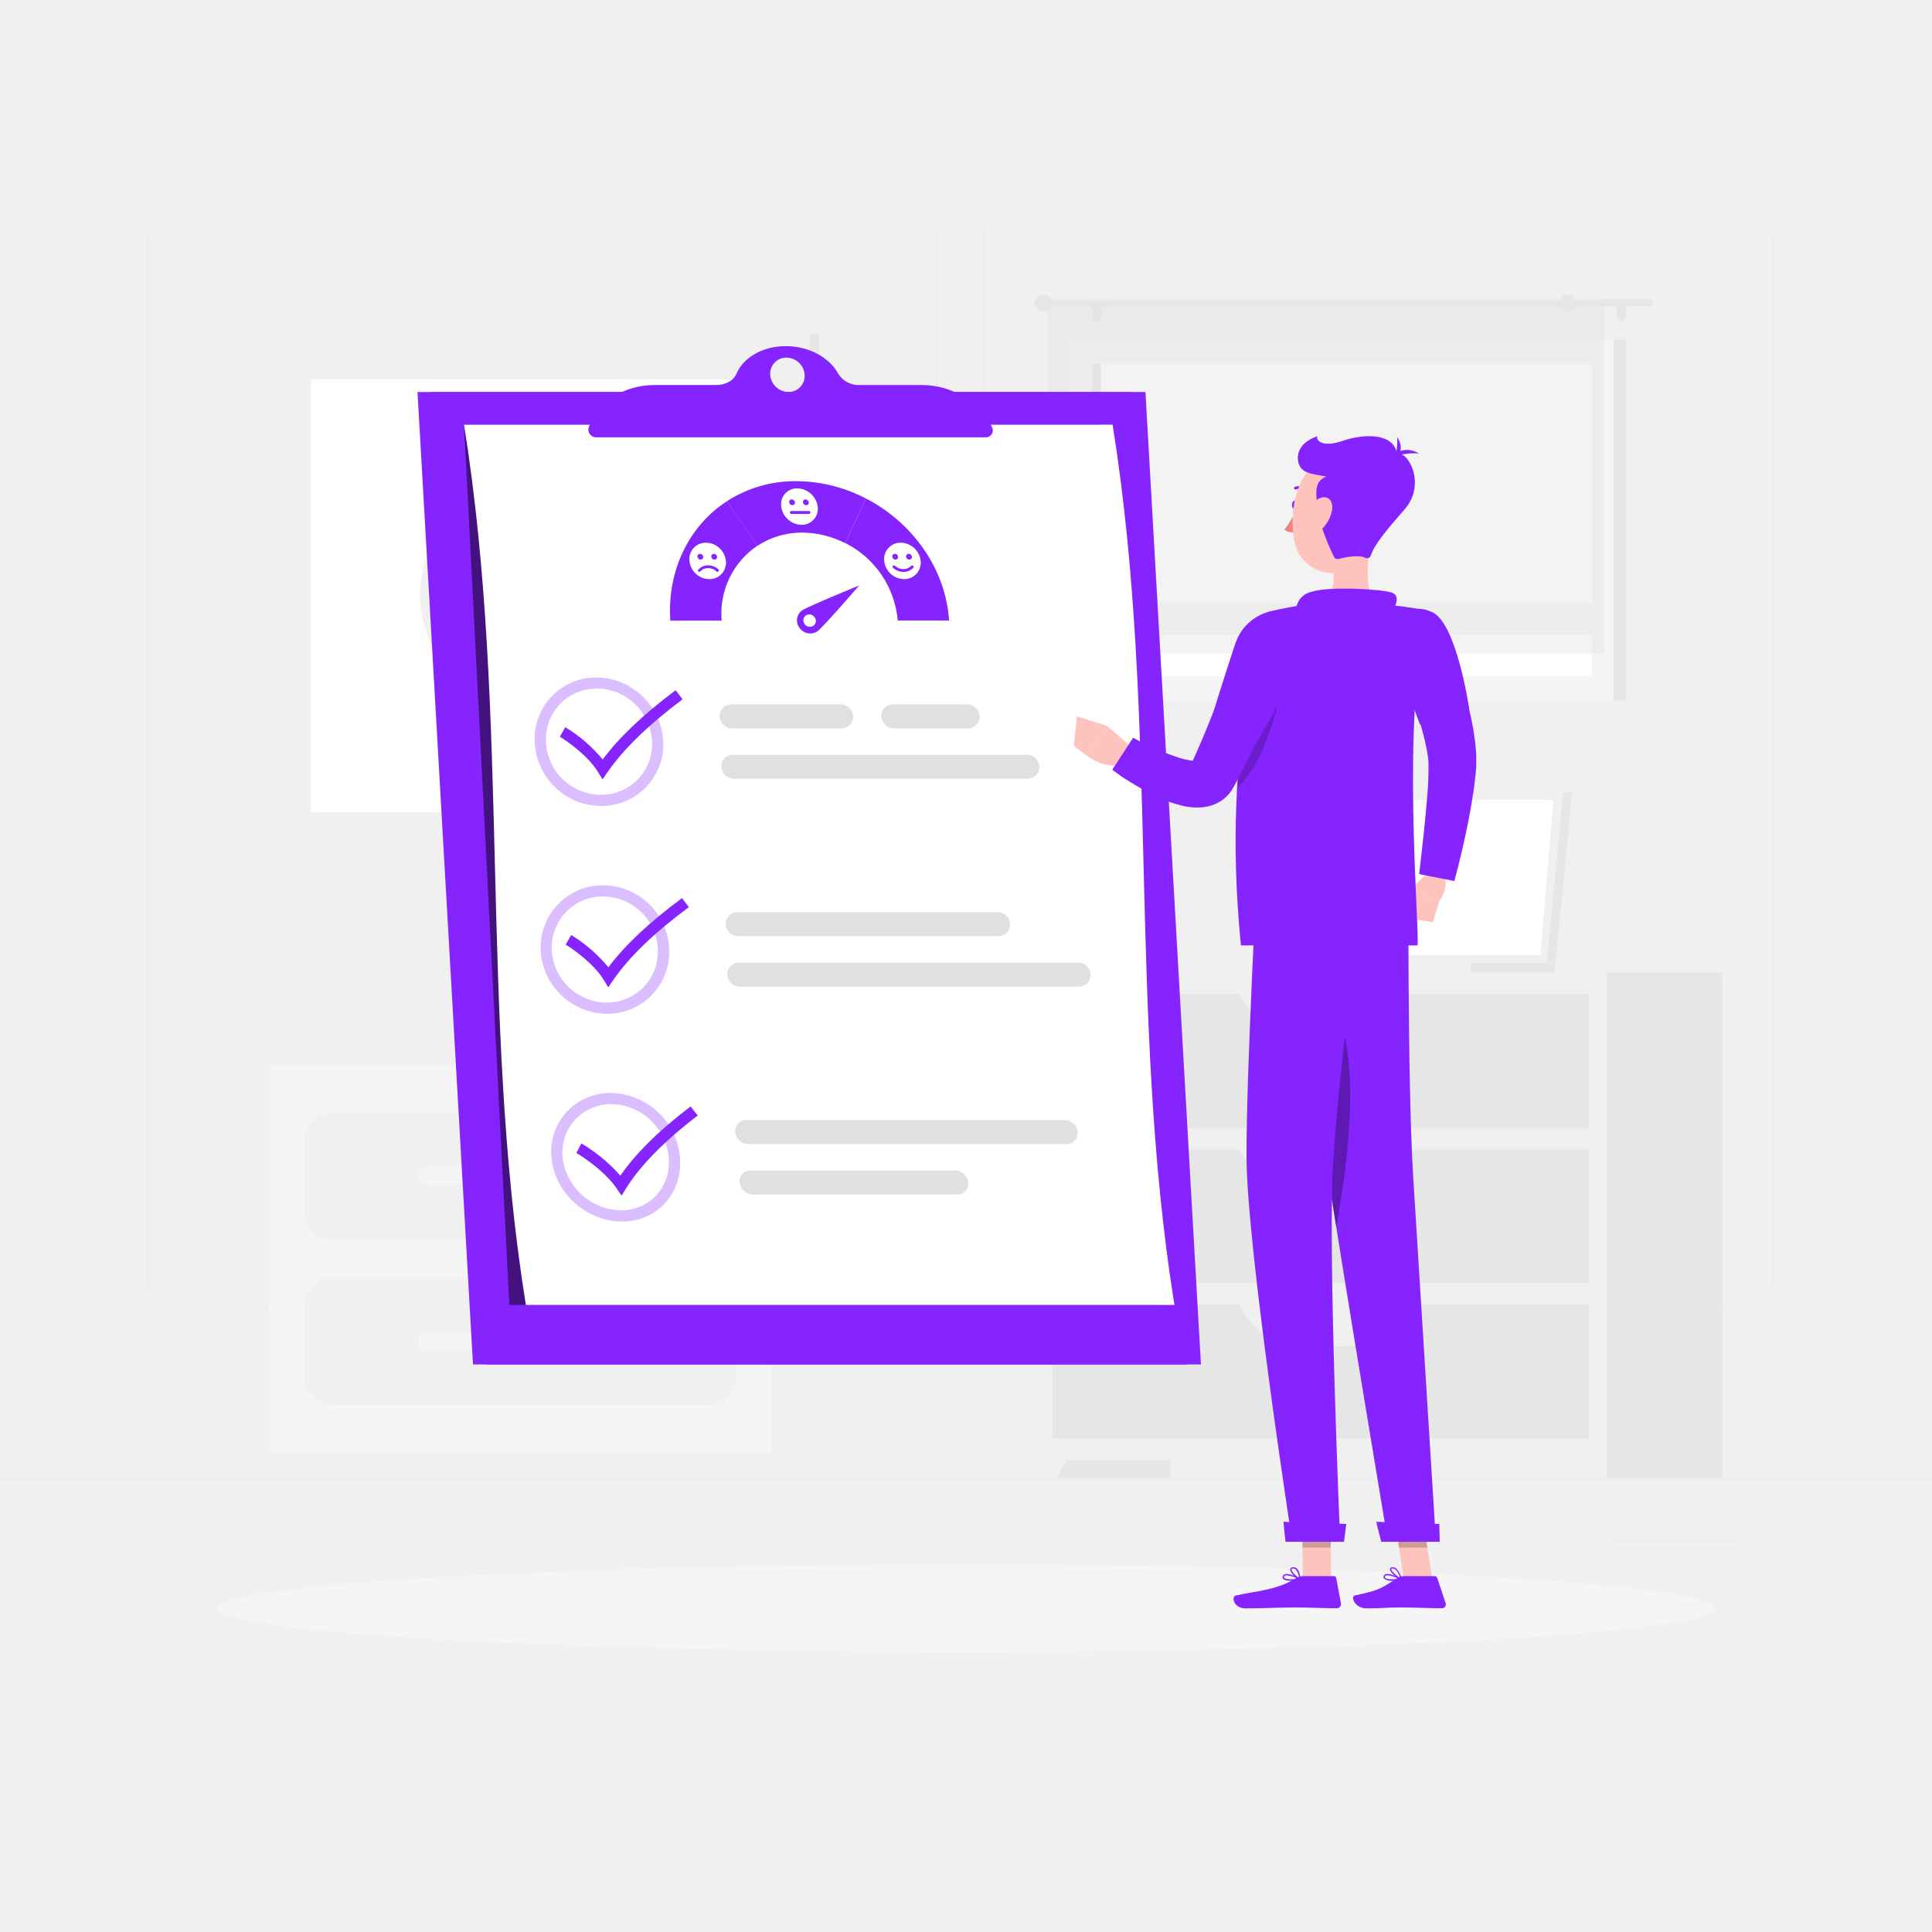
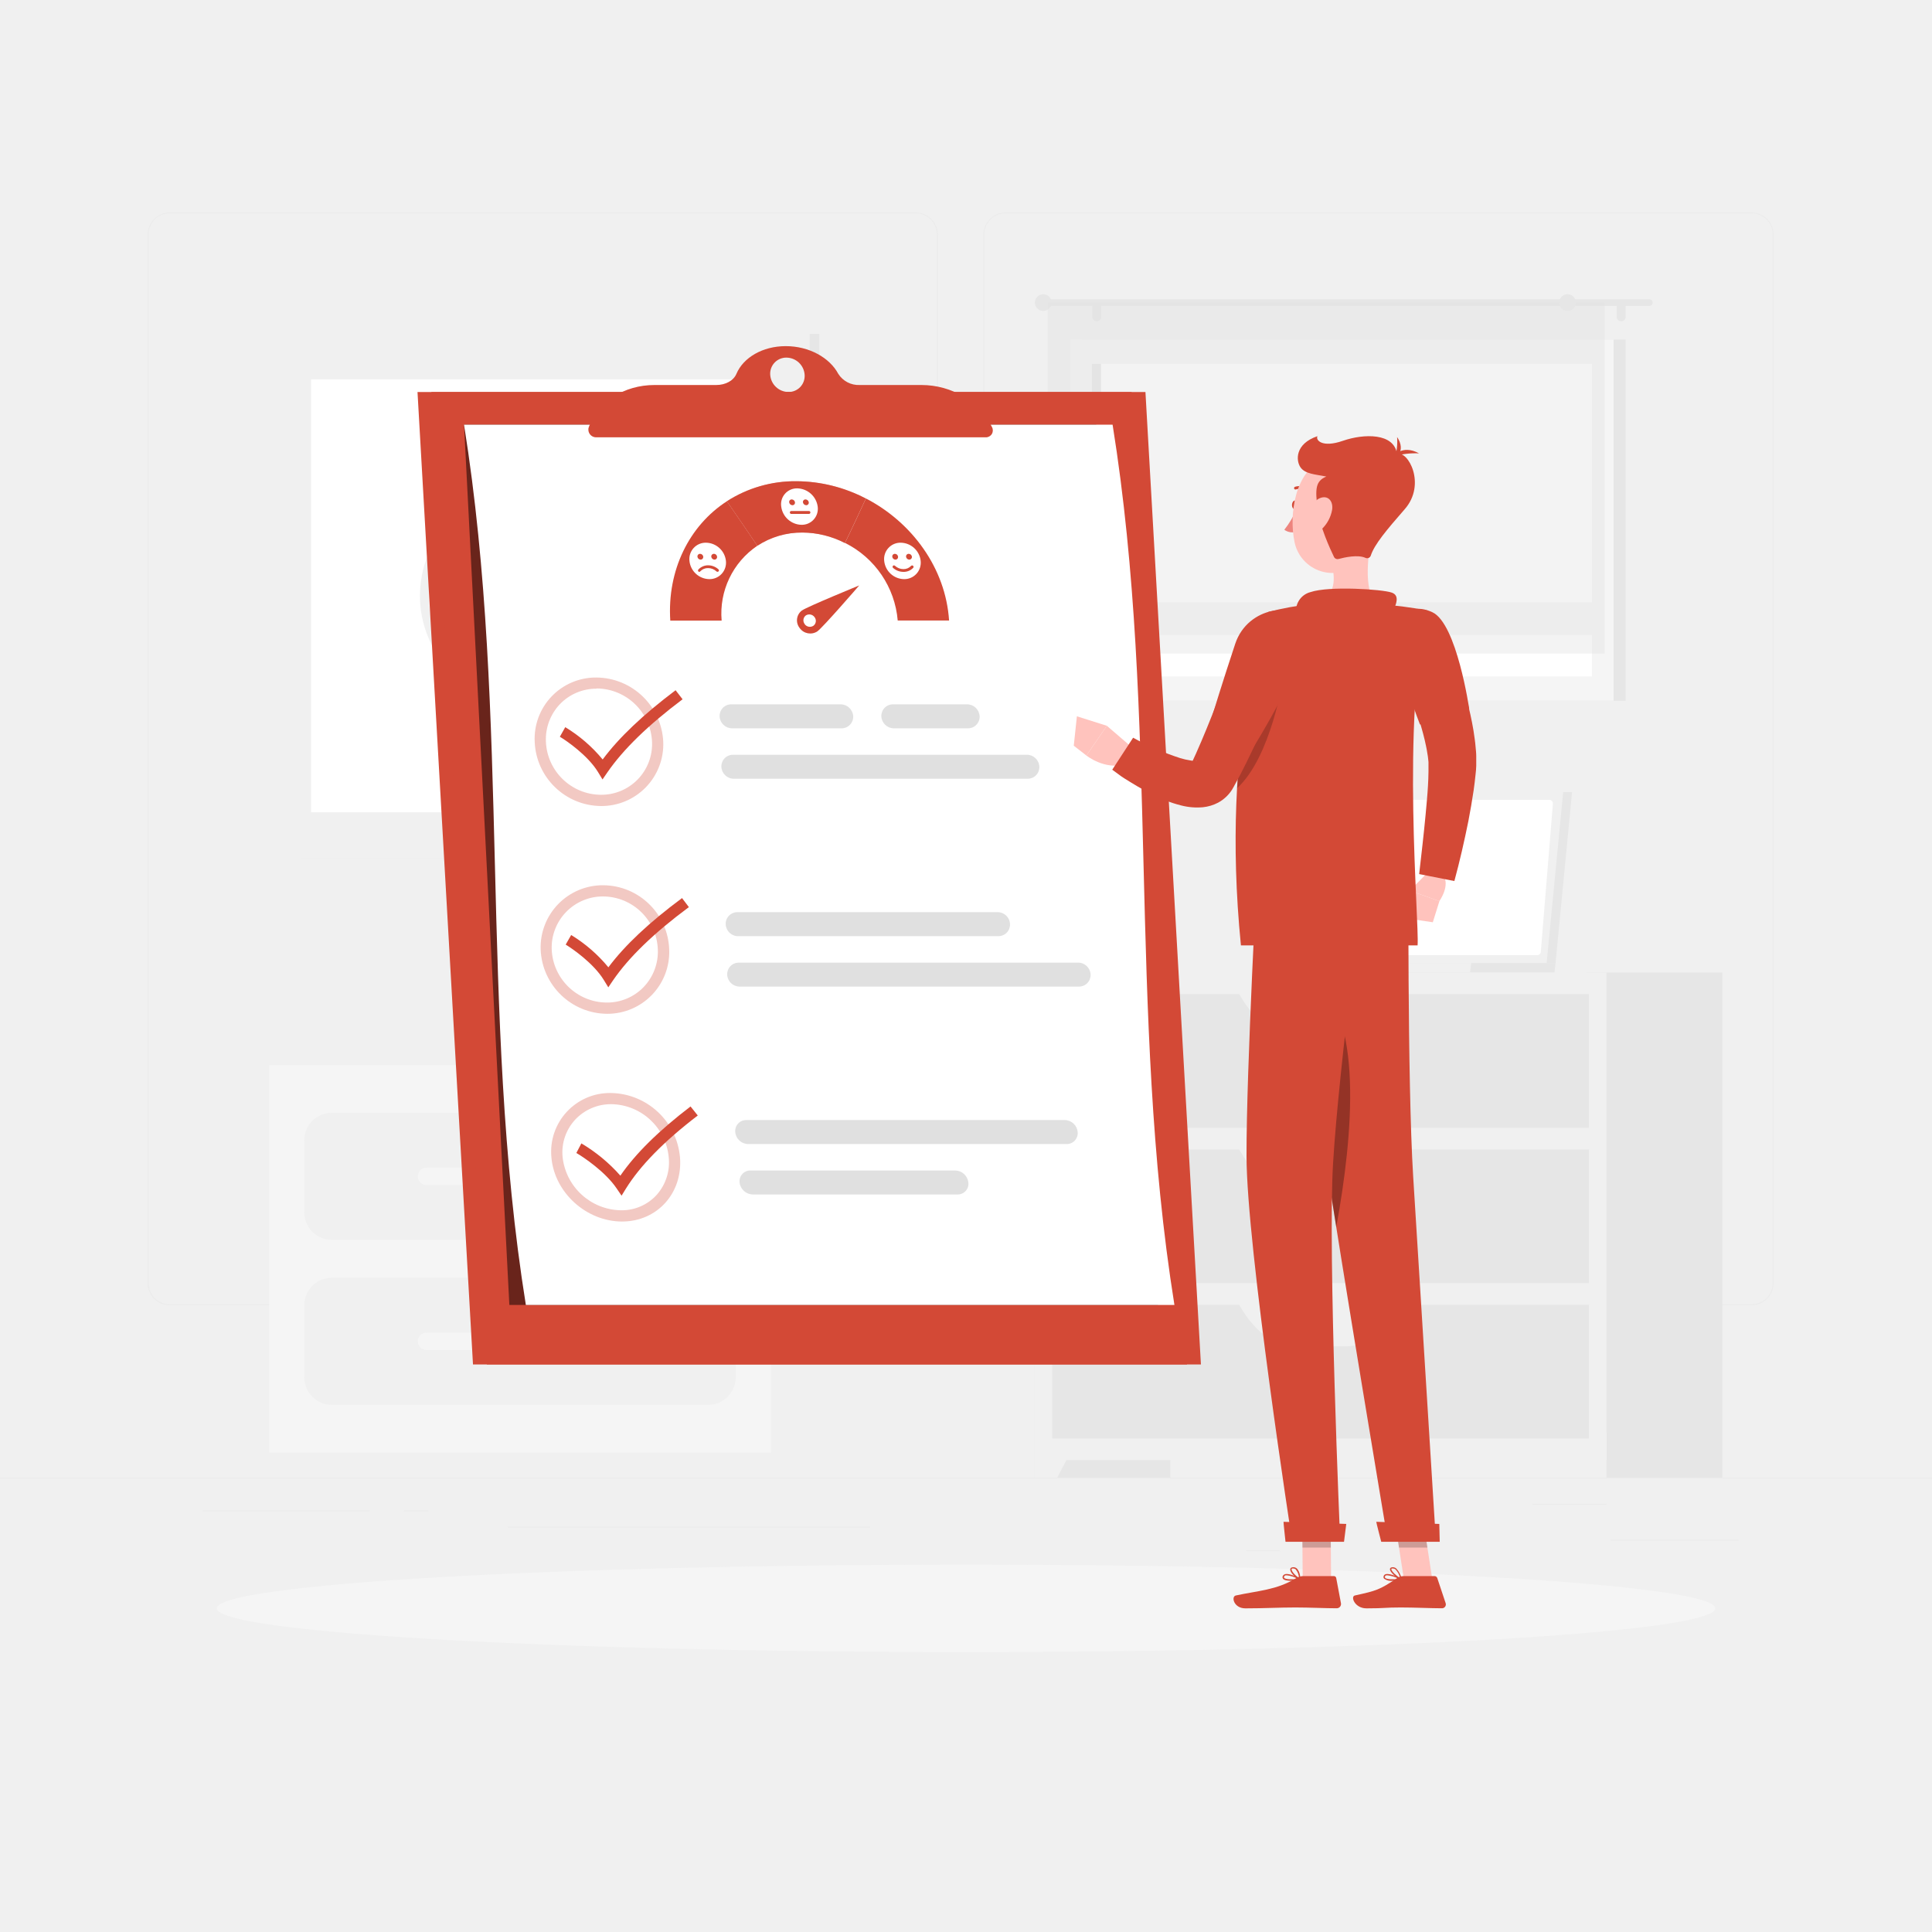
<svg xmlns="http://www.w3.org/2000/svg" viewBox="0 0 500 500">
  <g id="freepik--background-complete--inject-2">
    <rect y="382.4" width="500" height="0.25" style="fill:#ebebeb" />
    <rect x="416.78" y="398.49" width="33.12" height="0.25" style="fill:#ebebeb" />
    <rect x="322.53" y="401.21" width="8.69" height="0.25" style="fill:#ebebeb" />
    <rect x="396.59" y="389.21" width="19.19" height="0.25" style="fill:#ebebeb" />
    <rect x="52.46" y="390.89" width="43.19" height="0.25" style="fill:#ebebeb" />
    <rect x="104.56" y="390.89" width="6.33" height="0.25" style="fill:#ebebeb" />
    <rect x="131.47" y="395.11" width="93.68" height="0.25" style="fill:#ebebeb" />
    <path d="M237,337.8H43.91a5.71,5.71,0,0,1-5.7-5.71V60.66A5.71,5.71,0,0,1,43.91,55H237a5.71,5.71,0,0,1,5.71,5.71V332.09A5.71,5.71,0,0,1,237,337.8ZM43.91,55.2a5.46,5.46,0,0,0-5.45,5.46V332.09a5.46,5.46,0,0,0,5.45,5.46H237a5.47,5.47,0,0,0,5.46-5.46V60.66A5.47,5.47,0,0,0,237,55.2Z" style="fill:#ebebeb" />
    <path d="M453.31,337.8H260.21a5.72,5.72,0,0,1-5.71-5.71V60.66A5.72,5.72,0,0,1,260.21,55h193.1A5.71,5.71,0,0,1,459,60.66V332.09A5.71,5.71,0,0,1,453.31,337.8ZM260.21,55.2a5.47,5.47,0,0,0-5.46,5.46V332.09a5.47,5.47,0,0,0,5.46,5.46h193.1a5.47,5.47,0,0,0,5.46-5.46V60.66a5.47,5.47,0,0,0-5.46-5.46Z" style="fill:#ebebeb" />
    <rect x="267.78" y="251.67" width="35.1" height="130.73" transform="translate(570.66 634.07) rotate(180)" style="fill:#e6e6e6" />
    <polygon points="273.62 382.4 267.78 382.4 267.78 370.63 279.75 370.63 273.62 382.4" style="fill:#f0f0f0" />
    <rect x="410.64" y="251.67" width="35.1" height="130.73" transform="translate(856.38 634.07) rotate(180)" style="fill:#e6e6e6" />
    <rect x="267.78" y="251.67" width="147.96" height="126.21" transform="translate(683.52 629.55) rotate(180)" style="fill:#f0f0f0" />
    <rect x="272.31" y="257.26" width="138.89" height="34.61" transform="translate(683.52 549.13) rotate(180)" style="fill:#e6e6e6" />
    <path d="M335.2,268h13.12c5.7,0,11.15-4.27,15.07-11.81H320.13C324.05,263.75,329.5,268,335.2,268Z" style="fill:#f0f0f0" />
    <polygon points="409.9 382.4 415.74 382.4 415.74 370.63 403.77 370.63 409.9 382.4" style="fill:#f0f0f0" />
    <rect x="272.31" y="297.47" width="138.89" height="34.61" transform="translate(683.52 629.55) rotate(180)" style="fill:#e6e6e6" />
    <path d="M335.2,308.22h13.12c5.7,0,11.15-4.27,15.07-11.81H320.13C324.05,304,329.5,308.22,335.2,308.22Z" style="fill:#f0f0f0" />
    <rect x="272.31" y="337.67" width="138.89" height="34.61" transform="translate(683.52 709.96) rotate(180)" style="fill:#e6e6e6" />
    <path d="M335.2,348.43h13.12c5.7,0,11.15-4.27,15.07-11.81H320.13C324.05,344.16,329.5,348.43,335.2,348.43Z" style="fill:#f0f0f0" />
    <rect x="78" y="86.38" width="134.04" height="135.63" transform="translate(290.03 308.4) rotate(180)" style="fill:#e6e6e6" />
    <rect x="68.69" y="86.38" width="140.88" height="135.63" transform="translate(278.25 308.4) rotate(180)" style="fill:#f0f0f0" />
    <rect x="83.11" y="95.56" width="112.03" height="117.27" transform="translate(293.33 15.08) rotate(90)" style="fill:#fff" />
    <path d="M138.32,113,116.8,134.56a27.81,27.81,0,0,0,0,39.28l21.52,21.53a1.13,1.13,0,0,0,1.6,0l21.53-21.53a27.81,27.81,0,0,0,0-39.28L139.93,113A1.15,1.15,0,0,0,138.32,113Zm-19.92,59.2a25.54,25.54,0,0,1,0-36.07Zm41.45,0V136.17A25.54,25.54,0,0,1,159.85,172.24Z" style="fill:#f0f0f0" />
    <polygon points="406.85 205 331.96 205 327.69 249.22 402.58 249.22 406.85 205" style="fill:#e6e6e6" />
    <polygon points="402.58 249.22 402.28 251.67 327.38 251.67 327.69 249.22 402.58 249.22" style="fill:#e6e6e6" />
    <polygon points="404.55 205 329.66 205 325.38 249.22 400.27 249.22 404.55 205" style="fill:#f0f0f0" />
    <path d="M398.76,246.34,401.89,208a.94.94,0,0,0-.93-1H332.11a.94.94,0,0,0-.94.86L328,246.19a.94.94,0,0,0,.94,1h68.85A.93.93,0,0,0,398.76,246.34Z" style="fill:#fff" />
    <polygon points="380.76 249.22 380.46 251.67 297.99 251.67 298.29 249.22 380.76 249.22" style="fill:#f0f0f0" />
    <rect x="280.09" y="87.88" width="140.63" height="93.49" transform="translate(700.81 269.24) rotate(180)" style="fill:#e6e6e6" />
    <rect x="276.96" y="87.88" width="140.63" height="93.49" transform="translate(694.56 269.24) rotate(180)" style="fill:#f5f5f5" />
    <rect x="306.84" y="69.91" width="80.88" height="129.41" transform="translate(481.9 -212.66) rotate(90)" style="fill:#fff" />
    <rect x="243.31" y="133.44" width="80.88" height="2.36" transform="translate(418.37 -149.14) rotate(90)" style="fill:#e6e6e6" />
    <rect x="279.28" y="155.87" width="135.99" height="8.46" transform="translate(694.56 320.2) rotate(180)" style="fill:#f5f5f5" />
    <path d="M270.85,77.45h156a.87.87,0,0,1,.86.86h0a.86.86,0,0,1-.86.86h-156a.86.86,0,0,1-.87-.86h0A.87.87,0,0,1,270.85,77.45Z" style="fill:#e6e6e6" />
    <path d="M267.83,78.31A2.16,2.16,0,1,0,270,76.15,2.16,2.16,0,0,0,267.83,78.31Z" style="fill:#e6e6e6" />
    <path d="M419.55,83.15h0A1.17,1.17,0,0,0,420.72,82v-2.5a1.17,1.17,0,0,0-1.17-1.17h0a1.16,1.16,0,0,0-1.16,1.17V82A1.17,1.17,0,0,0,419.55,83.15Z" style="fill:#e6e6e6" />
    <path d="M283.87,83.15h0A1.18,1.18,0,0,0,285,82v-2.5a1.17,1.17,0,0,0-1.17-1.17h0a1.16,1.16,0,0,0-1.16,1.17V82A1.17,1.17,0,0,0,283.87,83.15Z" style="fill:#e6e6e6" />
    <rect x="271.12" y="78.31" width="144.15" height="90.83" transform="translate(686.4 247.45) rotate(180)" style="fill:#e0e0e0;opacity:0.4" />
    <path d="M403.51,78.31a2.16,2.16,0,1,0,2.16-2.16A2.16,2.16,0,0,0,403.51,78.31Z" style="fill:#e6e6e6" />
    <rect x="199.5" y="275.65" width="11.56" height="100.27" transform="translate(410.56 651.57) rotate(180)" style="fill:#f0f0f0" />
    <rect x="74.1" y="375.92" width="132.52" height="6.35" transform="translate(280.72 758.19) rotate(180)" style="fill:#f0f0f0" />
    <rect x="69.66" y="275.65" width="129.84" height="100.27" style="fill:#f5f5f5" />
    <rect x="78.75" y="287.99" width="111.66" height="32.88" rx="7.12" style="fill:#f0f0f0" />
    <rect x="78.75" y="330.69" width="111.66" height="32.88" rx="7.12" style="fill:#f0f0f0" />
    <path d="M110.39,306.69h48.38a2.26,2.26,0,0,0,2.26-2.25h0a2.27,2.27,0,0,0-2.26-2.26H110.39a2.27,2.27,0,0,0-2.26,2.26h0A2.26,2.26,0,0,0,110.39,306.69Z" style="fill:#f5f5f5" />
    <path d="M110.39,349.39h48.38a2.26,2.26,0,0,0,2.26-2.25h0a2.27,2.27,0,0,0-2.26-2.26H110.39a2.27,2.27,0,0,0-2.26,2.26h0A2.26,2.26,0,0,0,110.39,349.39Z" style="fill:#f5f5f5" />
  </g>
  <g id="freepik--Shadow--inject-2">
    <ellipse id="freepik--path--inject-2" cx="250" cy="416.24" rx="193.89" ry="11.32" style="fill:#f5f5f5" />
  </g>
  <g id="freepik--Survey--inject-2">
-     <polygon points="292.85 101.45 108.05 101.45 122.41 353.12 307.2 353.12 292.85 101.45" style="fill:#8624FF" />
-     <polygon points="296.44 101.45 111.64 101.45 126 353.12 310.8 353.12 296.44 101.45" style="fill:#8624FF" />
+     <polygon points="292.85 101.45 108.05 101.45 122.41 353.12 307.2 353.12 292.85 101.45" style="fill:#D34936" />
+     <polygon points="296.44 101.45 111.64 101.45 126 353.12 310.8 353.12 296.44 101.45" style="fill:#D34936" />
    <path d="M283.71,109.91H120.09l11.73,227.81H299.69Z" style="opacity:0.5" />
    <path d="M120.09,109.91c12.16,75.94,3.82,151.88,16,227.81H303.94c-12.16-75.93-3.82-151.87-16-227.81Z" style="fill:#fff" />
    <g style="opacity:0.3">
-       <path d="M154.41,178.17A14.47,14.47,0,0,1,168.75,192a13.14,13.14,0,0,1-13.26,13.69,14.34,14.34,0,0,1-14.21-13.77,13.23,13.23,0,0,1,3.63-9.69,13.05,13.05,0,0,1,9.5-4m-.1-2.89a15.85,15.85,0,0,0-15.93,16.63,17.31,17.31,0,0,0,17.15,16.63,16,16,0,0,0,16.12-16.63,17.47,17.47,0,0,0-17.34-16.63Z" style="fill:#8624FF" />
+       <path d="M154.41,178.17A14.47,14.47,0,0,1,168.75,192a13.14,13.14,0,0,1-13.26,13.69,14.34,14.34,0,0,1-14.21-13.77,13.23,13.23,0,0,1,3.63-9.69,13.05,13.05,0,0,1,9.5-4m-.1-2.89a15.85,15.85,0,0,0-15.93,16.63,17.31,17.31,0,0,0,17.15,16.63,16,16,0,0,0,16.12-16.63,17.47,17.47,0,0,0-17.34-16.63Z" style="fill:#D34936" />
    </g>
    <path d="M247.22,302.92h-53a2.79,2.79,0,0,0-2.82,3.1h0a3.51,3.51,0,0,0,3.41,3.11h53a2.77,2.77,0,0,0,2.8-3.11h0A3.49,3.49,0,0,0,247.22,302.92Z" style="fill:#e0e0e0" />
    <path d="M275.57,289.87H193.15a2.83,2.83,0,0,0-2.87,3.1h0a3.4,3.4,0,0,0,3.34,3.11H276A2.83,2.83,0,0,0,278.9,293h0A3.39,3.39,0,0,0,275.57,289.87Z" style="fill:#e0e0e0" />
    <g style="opacity:0.3">
-       <path d="M156.1,232a14.26,14.26,0,0,1,14.15,13.77,13.26,13.26,0,0,1-3.69,9.69,13.1,13.1,0,0,1-9.54,4,14.35,14.35,0,0,1-14.24-13.77A13.24,13.24,0,0,1,156.1,232m0-2.9h0a16.09,16.09,0,0,0-16.18,16.63,17.33,17.33,0,0,0,17.22,16.64,16,16,0,0,0,16.05-16.64,17.21,17.21,0,0,0-17.09-16.63Z" style="fill:#8624FF" />
+       <path d="M156.1,232a14.26,14.26,0,0,1,14.15,13.77,13.26,13.26,0,0,1-3.69,9.69,13.1,13.1,0,0,1-9.54,4,14.35,14.35,0,0,1-14.24-13.77A13.24,13.24,0,0,1,156.1,232m0-2.9h0a16.09,16.09,0,0,0-16.18,16.63,17.33,17.33,0,0,0,17.22,16.64,16,16,0,0,0,16.05-16.64,17.21,17.21,0,0,0-17.09-16.63Z" style="fill:#D34936" />
    </g>
    <path d="M217.8,188.49H189.45a3.25,3.25,0,0,1-3.22-3.11h0a3,3,0,0,1,3-3.1h28.34a3.27,3.27,0,0,1,3.24,3.1h0A3,3,0,0,1,217.8,188.49Z" style="fill:#e0e0e0" />
    <path d="M250.52,188.49h-19.2a3.26,3.26,0,0,1-3.23-3.11h0a3,3,0,0,1,3-3.1h19.21a3.26,3.26,0,0,1,3.23,3.1h0A3,3,0,0,1,250.52,188.49Z" style="fill:#e0e0e0" />
    <path d="M266,201.54H189.9a3.23,3.23,0,0,1-3.21-3.11h0a3,3,0,0,1,3-3.1h76.09a3.22,3.22,0,0,1,3.2,3.1h0A3,3,0,0,1,266,201.54Z" style="fill:#e0e0e0" />
    <g style="opacity:0.3">
-       <path d="M158.27,285.76a15.16,15.16,0,0,1,14.8,13.78,12.65,12.65,0,0,1-3.11,9.68,12.21,12.21,0,0,1-9.26,4,15.44,15.44,0,0,1-15.1-13.77,12.48,12.48,0,0,1,3.26-9.69,12.66,12.66,0,0,1,9.41-4m-.14-2.89A15.2,15.2,0,0,0,142.7,299.5c.77,9.18,9.1,16.63,18.28,16.63s15.76-7.45,15-16.63a18.24,18.24,0,0,0-17.84-16.63Z" style="fill:#8624FF" />
+       <path d="M158.27,285.76a15.16,15.16,0,0,1,14.8,13.78,12.65,12.65,0,0,1-3.11,9.68,12.21,12.21,0,0,1-9.26,4,15.44,15.44,0,0,1-15.1-13.77,12.48,12.48,0,0,1,3.26-9.69,12.66,12.66,0,0,1,9.41-4m-.14-2.89A15.2,15.2,0,0,0,142.7,299.5c.77,9.18,9.1,16.63,18.28,16.63s15.76-7.45,15-16.63a18.24,18.24,0,0,0-17.84-16.63Z" style="fill:#D34936" />
    </g>
    <path d="M279,249.13H191.19a3,3,0,0,0-3,3.1h0a3.24,3.24,0,0,0,3.21,3.1h87.85a3,3,0,0,0,3-3.1h0A3.22,3.22,0,0,0,279,249.13Z" style="fill:#e0e0e0" />
    <path d="M258.19,236.07H190.81a3,3,0,0,0-3,3.11h0a3.21,3.21,0,0,0,3.19,3.1h67.39a3,3,0,0,0,3-3.1h0A3.2,3.2,0,0,0,258.19,236.07Z" style="fill:#e0e0e0" />
-     <path d="M155.93,201.72l-1.18-1.94c-2.59-4.23-8-8-9.86-9.11l1.4-2.48a38.24,38.24,0,0,1,9.68,8.36c4.25-5.71,10.46-11.58,18.87-17.92l1.81,2.34c-9,6.77-15.38,13-19.47,18.93C156.77,200.51,156.35,201.12,155.93,201.72Z" style="fill:#8624FF" />
-     <path d="M157.43,255.52c-.39-.65-.79-1.3-1.19-1.94-2.6-4.23-8-8-9.84-9.12l1.42-2.48a38.34,38.34,0,0,1,9.63,8.36c4.26-5.7,10.52-11.58,19.06-17.92l1.77,2.34c-9.12,6.77-15.54,13-19.61,18.93Z" style="fill:#8624FF" />
-     <path d="M160.86,309.44l-1.32-1.94c-2.88-4.23-8.46-8-10.38-9.11l1.3-2.48a42.05,42.05,0,0,1,10.09,8.35c3.92-5.7,9.88-11.58,18.16-17.91l1.87,2.34c-8.84,6.77-14.91,13-18.6,18.93Z" style="fill:#8624FF" />
-     <path d="M224.1,129q-2.64,5.76-5.41,11.51a24.75,24.75,0,0,1,13.64,20.08h13.29C244.74,147,236,135.17,224.1,129Z" style="fill:#8624FF" />
-     <path d="M173.47,160.61h13.29A21.17,21.17,0,0,1,196,141.24q-3.88-5.76-7.88-11.52C178.42,136,172.62,147.51,173.47,160.61Z" style="fill:#8624FF" />
-     <path d="M206.12,124.54a32.74,32.74,0,0,0-18,5.18q4,5.76,7.88,11.52a21,21,0,0,1,11.66-3.42,24.25,24.25,0,0,1,11,2.71q2.76-5.76,5.41-11.51A39.2,39.2,0,0,0,206.12,124.54Z" style="fill:#8624FF" />
-     <path d="M206.12,124.54a32.74,32.74,0,0,0-18,5.18q4,5.76,7.88,11.52a21,21,0,0,1,11.66-3.42,24.25,24.25,0,0,1,11,2.71q2.76-5.76,5.41-11.51A39.2,39.2,0,0,0,206.12,124.54Z" style="fill:#8624FF;opacity:0.5" />
-     <path d="M222.36,151.51S208.94,157,207.52,158a3.19,3.19,0,0,0-.57,4.53,3.35,3.35,0,0,0,4.58.87C213,162.34,222.38,151.51,222.36,151.51Zm-14.1,10a1.57,1.57,0,0,1,.28-2.23,1.67,1.67,0,0,1,2.26.43,1.57,1.57,0,0,1-.28,2.23A1.67,1.67,0,0,1,208.26,161.55Z" style="fill:#8624FF" />
+     <path d="M155.93,201.72l-1.18-1.94c-2.59-4.23-8-8-9.86-9.11l1.4-2.48a38.24,38.24,0,0,1,9.68,8.36c4.25-5.71,10.46-11.58,18.87-17.92l1.81,2.34c-9,6.77-15.38,13-19.47,18.93C156.77,200.51,156.35,201.12,155.93,201.72Z" style="fill:#D34936" />
+     <path d="M157.43,255.52c-.39-.65-.79-1.3-1.19-1.94-2.6-4.23-8-8-9.84-9.12l1.42-2.48a38.34,38.34,0,0,1,9.63,8.36c4.26-5.7,10.52-11.58,19.06-17.92l1.77,2.34c-9.12,6.77-15.54,13-19.61,18.93Z" style="fill:#D34936" />
+     <path d="M160.86,309.44l-1.32-1.94c-2.88-4.23-8.46-8-10.38-9.11l1.3-2.48a42.05,42.05,0,0,1,10.09,8.35c3.92-5.7,9.88-11.58,18.16-17.91l1.87,2.34c-8.84,6.77-14.91,13-18.6,18.93Z" style="fill:#D34936" />
+     <path d="M224.1,129q-2.64,5.76-5.41,11.51a24.75,24.75,0,0,1,13.64,20.08h13.29C244.74,147,236,135.17,224.1,129Z" style="fill:#D34936" />
+     <path d="M173.47,160.61h13.29A21.17,21.17,0,0,1,196,141.24q-3.88-5.76-7.88-11.52C178.42,136,172.62,147.51,173.47,160.61Z" style="fill:#D34936" />
+     <path d="M206.12,124.54a32.74,32.74,0,0,0-18,5.18q4,5.76,7.88,11.52a21,21,0,0,1,11.66-3.42,24.25,24.25,0,0,1,11,2.71q2.76-5.76,5.41-11.51A39.2,39.2,0,0,0,206.12,124.54Z" style="fill:#D34936" />
+     <path d="M206.12,124.54a32.74,32.74,0,0,0-18,5.18q4,5.76,7.88,11.52a21,21,0,0,1,11.66-3.42,24.25,24.25,0,0,1,11,2.71q2.76-5.76,5.41-11.51A39.2,39.2,0,0,0,206.12,124.54Z" style="fill:#D34936;opacity:0.5" />
+     <path d="M222.36,151.51S208.94,157,207.52,158a3.19,3.19,0,0,0-.57,4.53,3.35,3.35,0,0,0,4.58.87C213,162.34,222.38,151.51,222.36,151.51Zm-14.1,10a1.57,1.57,0,0,1,.28-2.23,1.67,1.67,0,0,1,2.26.43,1.57,1.57,0,0,1-.28,2.23A1.67,1.67,0,0,1,208.26,161.55Z" style="fill:#D34936" />
    <path d="M238.27,145.16a4.26,4.26,0,0,1-4.32,4.72,5.25,5.25,0,0,1-5.12-4.72,4.23,4.23,0,0,1,4.28-4.71A5.28,5.28,0,0,1,238.27,145.16Z" style="fill:#fff" />
-     <path d="M232.42,144.08a.68.68,0,0,1-.68.75.83.83,0,0,1-.82-.75.67.67,0,0,1,.68-.75A.83.83,0,0,1,232.42,144.08Z" style="fill:#8624FF" />
-     <path d="M236,144.08a.68.68,0,0,1-.69.75.85.85,0,0,1-.82-.75.67.67,0,0,1,.69-.75A.83.83,0,0,1,236,144.08Z" style="fill:#8624FF" />
-     <path d="M233.77,148h0a4,4,0,0,1-2.67-1.05.37.37,0,0,1,0-.52.36.36,0,0,1,.52,0,3.25,3.25,0,0,0,2.17.86h0a2.66,2.66,0,0,0,2-.84.37.37,0,1,1,.54.51A3.38,3.38,0,0,1,233.77,148Z" style="fill:#8624FF" />
+     <path d="M232.42,144.08a.68.68,0,0,1-.68.75.83.83,0,0,1-.82-.75.67.67,0,0,1,.68-.75A.83.83,0,0,1,232.42,144.08Z" style="fill:#D34936" />
+     <path d="M236,144.08a.68.68,0,0,1-.69.75.85.85,0,0,1-.82-.75.67.67,0,0,1,.69-.75A.83.83,0,0,1,236,144.08Z" style="fill:#D34936" />
+     <path d="M233.77,148h0a4,4,0,0,1-2.67-1.05.37.37,0,0,1,0-.52.36.36,0,0,1,.52,0,3.25,3.25,0,0,0,2.17.86h0a2.66,2.66,0,0,0,2-.84.37.37,0,1,1,.54.51A3.38,3.38,0,0,1,233.77,148Z" style="fill:#D34936" />
    <path d="M211.62,131.1a4.15,4.15,0,0,1-4.2,4.72,5.41,5.41,0,0,1-5.24-4.72,4.1,4.1,0,0,1,4.16-4.71A5.46,5.46,0,0,1,211.62,131.1Z" style="fill:#fff" />
-     <path d="M205.74,130a.66.66,0,0,1-.66.75.87.87,0,0,1-.84-.75.65.65,0,0,1,.66-.75A.86.86,0,0,1,205.74,130Z" style="fill:#8624FF" />
-     <path d="M209.31,130a.66.66,0,0,1-.67.75.88.88,0,0,1-.84-.75.66.66,0,0,1,.67-.75A.87.87,0,0,1,209.31,130Z" style="fill:#8624FF" />
-     <path d="M209.41,133h-4.68a.38.38,0,0,1,0-.75h4.68a.38.38,0,0,1,0,.75Z" style="fill:#8624FF" />
+     <path d="M205.74,130a.66.66,0,0,1-.66.75.87.87,0,0,1-.84-.75.65.65,0,0,1,.66-.75A.86.86,0,0,1,205.74,130Z" style="fill:#D34936" />
+     <path d="M209.31,130a.66.66,0,0,1-.67.75.88.88,0,0,1-.84-.75.66.66,0,0,1,.67-.75A.87.87,0,0,1,209.31,130Z" style="fill:#D34936" />
+     <path d="M209.41,133h-4.68a.38.38,0,0,1,0-.75h4.68a.38.38,0,0,1,0,.75Z" style="fill:#D34936" />
    <path d="M187.87,145.16a4.26,4.26,0,0,1-4.32,4.72,5.25,5.25,0,0,1-5.12-4.72,4.23,4.23,0,0,1,4.28-4.71A5.29,5.29,0,0,1,187.87,145.16Z" style="fill:#fff" />
-     <path d="M182,144.08a.68.68,0,0,1-.68.75.83.83,0,0,1-.82-.75.67.67,0,0,1,.68-.75A.83.83,0,0,1,182,144.08Z" style="fill:#8624FF" />
-     <path d="M185.58,144.08a.67.67,0,0,1-.68.75.85.85,0,0,1-.82-.75.67.67,0,0,1,.68-.75A.82.82,0,0,1,185.58,144.08Z" style="fill:#8624FF" />
-     <path d="M181,148a.35.35,0,0,1-.25-.1.37.37,0,0,1,0-.52,3.43,3.43,0,0,1,2.53-1.08,4,4,0,0,1,2.67,1.06.36.36,0,0,1,0,.52.39.39,0,0,1-.53,0,3.2,3.2,0,0,0-2.18-.86,2.68,2.68,0,0,0-2,.83A.39.39,0,0,1,181,148Z" style="fill:#8624FF" />
-     <path d="M256.74,110.56c-3.12-6.57-10.4-10.92-18.25-10.92h-16a6.24,6.24,0,0,1-5.55-2.9c-2.23-4.18-7.55-7.16-13.59-7.16s-11,3-12.76,7.16c-.73,1.76-2.82,2.9-5.22,2.9h-16c-7.85,0-14.64,4.35-17,10.92a1.62,1.62,0,0,0-.1.72,2,2,0,0,0,2,1.9H255.15A1.79,1.79,0,0,0,256.74,110.56ZM204,101.45A4.78,4.78,0,0,1,199.33,97a4.16,4.16,0,0,1,4.2-4.45A4.77,4.77,0,0,1,208.24,97,4.16,4.16,0,0,1,204,101.45Z" style="fill:#8624FF" />
+     <path d="M182,144.08a.68.68,0,0,1-.68.75.83.83,0,0,1-.82-.75.67.67,0,0,1,.68-.75A.83.83,0,0,1,182,144.08Z" style="fill:#D34936" />
+     <path d="M185.58,144.08a.67.67,0,0,1-.68.75.85.85,0,0,1-.82-.75.67.67,0,0,1,.68-.75A.82.82,0,0,1,185.58,144.08Z" style="fill:#D34936" />
+     <path d="M181,148a.35.35,0,0,1-.25-.1.37.37,0,0,1,0-.52,3.43,3.43,0,0,1,2.53-1.08,4,4,0,0,1,2.67,1.06.36.36,0,0,1,0,.52.39.39,0,0,1-.53,0,3.2,3.2,0,0,0-2.18-.86,2.68,2.68,0,0,0-2,.83A.39.39,0,0,1,181,148Z" style="fill:#D34936" />
+     <path d="M256.74,110.56c-3.12-6.57-10.4-10.92-18.25-10.92h-16a6.24,6.24,0,0,1-5.55-2.9c-2.23-4.18-7.55-7.16-13.59-7.16s-11,3-12.76,7.16c-.73,1.76-2.82,2.9-5.22,2.9h-16c-7.85,0-14.64,4.35-17,10.92a1.62,1.62,0,0,0-.1.72,2,2,0,0,0,2,1.9H255.15A1.79,1.79,0,0,0,256.74,110.56ZM204,101.45A4.78,4.78,0,0,1,199.33,97a4.16,4.16,0,0,1,4.2-4.45A4.77,4.77,0,0,1,208.24,97,4.16,4.16,0,0,1,204,101.45Z" style="fill:#D34936" />
  </g>
  <g id="freepik--Character--inject-2">
-     <path d="M360.42,409.11a3.2,3.2,0,0,1-2.22-.55.69.69,0,0,1-.07-.76.74.74,0,0,1,.51-.41c1.18-.33,3.91,1.13,4,1.2a.17.17,0,0,1,.1.18.15.15,0,0,1-.12.14A12.92,12.92,0,0,1,360.42,409.11Zm-1.32-1.42a1.11,1.11,0,0,0-.33,0,.45.45,0,0,0-.32.24c-.1.22,0,.33,0,.39.4.47,2.26.48,3.6.29A8.65,8.65,0,0,0,359.1,407.69Z" style="fill:#8624FF" />
-     <path d="M362.62,408.91h-.07c-.93-.4-2.87-2-2.83-2.82,0-.2.12-.44.6-.49a1.42,1.42,0,0,1,1,.3,5.65,5.65,0,0,1,1.46,2.83.18.18,0,0,1,0,.16A.17.17,0,0,1,362.62,408.91Zm-2.13-3h-.1c-.31,0-.32.15-.32.19,0,.5,1.31,1.75,2.28,2.29a4.66,4.66,0,0,0-1.23-2.26A1,1,0,0,0,360.49,405.93Z" style="fill:#8624FF" />
+     <path d="M360.42,409.11a3.2,3.2,0,0,1-2.22-.55.69.69,0,0,1-.07-.76.74.74,0,0,1,.51-.41c1.18-.33,3.91,1.13,4,1.2a.17.17,0,0,1,.1.18.15.15,0,0,1-.12.14A12.92,12.92,0,0,1,360.42,409.11Zm-1.32-1.42a1.11,1.11,0,0,0-.33,0,.45.45,0,0,0-.32.24c-.1.22,0,.33,0,.39.4.47,2.26.48,3.6.29A8.65,8.65,0,0,0,359.1,407.69Z" style="fill:#D34936" />
+     <path d="M362.62,408.91h-.07c-.93-.4-2.87-2-2.83-2.82,0-.2.12-.44.6-.49a1.42,1.42,0,0,1,1,.3,5.65,5.65,0,0,1,1.46,2.83.18.18,0,0,1,0,.16A.17.17,0,0,1,362.62,408.91Zm-2.13-3h-.1c-.31,0-.32.15-.32.19,0,.5,1.31,1.75,2.28,2.29a4.66,4.66,0,0,0-1.23-2.26A1,1,0,0,0,360.49,405.93Z" style="fill:#D34936" />
    <polygon points="370.68 408.74 363.33 408.74 360.7 391.72 368.05 391.72 370.68 408.74" style="fill:#ffc3bd" />
-     <path d="M363.28,407.89h8a.74.74,0,0,1,.68.5l2.18,6.53a1,1,0,0,1-.91,1.3c-2.9,0-7.1-.21-10.74-.21-4.25,0-3.87.23-8.86.23-3,0-4.19-3.05-3-3.33,5.61-1.25,6.26-1.39,10.88-4.45A3.09,3.09,0,0,1,363.28,407.89Z" style="fill:#8624FF" />
+     <path d="M363.28,407.89h8a.74.74,0,0,1,.68.5l2.18,6.53a1,1,0,0,1-.91,1.3c-2.9,0-7.1-.21-10.74-.21-4.25,0-3.87.23-8.86.23-3,0-4.19-3.05-3-3.33,5.61-1.25,6.26-1.39,10.88-4.45A3.09,3.09,0,0,1,363.28,407.89Z" style="fill:#D34936" />
    <polygon points="360.7 391.73 362.06 400.5 369.41 400.5 368.05 391.73 360.7 391.73" style="opacity:0.2" />
    <path d="M369.84,225.45l-5,5.05,7.66,2.71s3-4.12.89-6.94Z" style="fill:#ffc3bd" />
    <polygon points="363.16 237.56 370.81 238.68 372.52 233.21 364.86 230.5 363.16 237.56" style="fill:#ffc3bd" />
-     <path d="M373.18,163.27c.65,1.4,1.17,2.59,1.69,3.89s1,2.55,1.5,3.83c.95,2.57,1.8,5.19,2.59,7.84a82.8,82.8,0,0,1,2,8.15l.38,2.1.31,2.14c.11.71.18,1.45.24,2.18s.16,1.39.16,2.31l0,1.3,0,1.15-.06,1.13-.11,1.07c-.13,1.44-.32,2.79-.5,4.16-.4,2.7-.86,5.34-1.37,8-1.06,5.23-2.22,10.34-3.62,15.49l-9.11-1.8c.58-5.08,1.18-10.24,1.66-15.32.23-2.54.48-5.07.62-7.55.06-1.22.13-2.46.13-3.63v-.88l0-.81,0-.81-.07-.66a15,15,0,0,0-.22-1.57c-.09-.56-.17-1.12-.3-1.69l-.37-1.71-.43-1.72c-.62-2.3-1.32-4.61-2.12-6.92s-1.69-4.61-2.63-6.89c-.46-1.15-.94-2.29-1.44-3.41s-1-2.29-1.49-3.26Z" style="fill:#8624FF" />
-     <path d="M338.65,221.87s1.22,56.24,4.52,78.64c3.44,23.3,16,98.29,16,98.29h12.44s-4.46-71.37-5.88-94.3c-1.55-25-1.21-82.63-1.21-82.63Z" style="fill:#8624FF" />
-     <path d="M356.18,393.84c-.06,0,1.28,5.17,1.28,5.17H372.6l-.11-4.61Z" style="fill:#8624FF" />
-     <ellipse cx="335.11" cy="130.65" rx="1.13" ry="0.74" transform="translate(184.13 457.11) rotate(-86.48)" style="fill:#8624FF" />
+     <path d="M373.18,163.27c.65,1.4,1.17,2.59,1.69,3.89s1,2.55,1.5,3.83c.95,2.57,1.8,5.19,2.59,7.84a82.8,82.8,0,0,1,2,8.15l.38,2.1.31,2.14c.11.71.18,1.45.24,2.18s.16,1.39.16,2.31l0,1.3,0,1.15-.06,1.13-.11,1.07c-.13,1.44-.32,2.79-.5,4.16-.4,2.7-.86,5.34-1.37,8-1.06,5.23-2.22,10.34-3.62,15.49l-9.11-1.8c.58-5.08,1.18-10.24,1.66-15.32.23-2.54.48-5.07.62-7.55.06-1.22.13-2.46.13-3.63v-.88l0-.81,0-.81-.07-.66a15,15,0,0,0-.22-1.57c-.09-.56-.17-1.12-.3-1.69l-.37-1.71-.43-1.72c-.62-2.3-1.32-4.61-2.12-6.92s-1.69-4.61-2.63-6.89c-.46-1.15-.94-2.29-1.44-3.41s-1-2.29-1.49-3.26Z" style="fill:#D34936" />
+     <path d="M338.65,221.87s1.22,56.24,4.52,78.64c3.44,23.3,16,98.29,16,98.29h12.44s-4.46-71.37-5.88-94.3c-1.55-25-1.21-82.63-1.21-82.63Z" style="fill:#D34936" />
+     <path d="M356.18,393.84c-.06,0,1.28,5.17,1.28,5.17H372.6l-.11-4.61Z" style="fill:#D34936" />
+     <ellipse cx="335.11" cy="130.65" rx="1.13" ry="0.74" transform="translate(184.13 457.11) rotate(-86.48)" style="fill:#D34936" />
    <path d="M335.54,131.78a23.2,23.2,0,0,1-3.16,5.32,3.52,3.52,0,0,0,2.95.56Z" style="fill:#ed847e" />
-     <path d="M338.18,127.2a.43.43,0,0,1-.22-.06,2.82,2.82,0,0,0-2.57-.48.36.36,0,0,1-.47-.21.37.37,0,0,1,.23-.47,3.55,3.55,0,0,1,3.26.56.37.37,0,0,1,.07.51A.38.38,0,0,1,338.18,127.2Z" style="fill:#8624FF" />
+     <path d="M338.18,127.2a.43.43,0,0,1-.22-.06,2.82,2.82,0,0,0-2.57-.48.36.36,0,0,1-.47-.21.37.37,0,0,1,.23-.47,3.55,3.55,0,0,1,3.26.56.37.37,0,0,1,.07.51A.38.38,0,0,1,338.18,127.2Z" style="fill:#D34936" />
    <path d="M355.3,137.52c-1.24,5.38-2.64,15.23,1,18.81,0,0-1.66,5.45-11.65,5.45-11,0-5.05-5.45-5.05-5.45,6-1.43,6.05-5.87,5.15-10.05Z" style="fill:#ffc3bd" />
-     <path d="M360.17,158.85c1.08-2.19,2.27-4.71,0-5.49-2.48-.87-16.19-1.75-21-.13a5,5,0,0,0-3.61,6.08Z" style="fill:#8624FF" />
-     <path d="M370.69,158.44c6.33,2.92,9.55,25.06,9.55,25.06l-12.75,4a129.49,129.49,0,0,1-5.53-18C360,160.26,364.21,155.46,370.69,158.44Z" style="fill:#8624FF" />
+     <path d="M360.17,158.85c1.08-2.19,2.27-4.71,0-5.49-2.48-.87-16.19-1.75-21-.13a5,5,0,0,0-3.61,6.08Z" style="fill:#D34936" />
+     <path d="M370.69,158.44c6.33,2.92,9.55,25.06,9.55,25.06l-12.75,4a129.49,129.49,0,0,1-5.53-18C360,160.26,364.21,155.46,370.69,158.44Z" style="fill:#D34936" />
    <path d="M292.33,192.89l-5.88-5.06-5.29,7.7s4.75,3.81,10,2.25Z" style="fill:#ffc3bd" />
    <polygon points="278.7 185.38 277.89 192.99 281.16 195.53 286.45 187.83 278.7 185.38" style="fill:#ffc3bd" />
    <path d="M356.65,129.33c-.74,7.64-.79,12.14-4.79,16.06A10,10,0,0,1,335,140.16c-1.4-6.86,0-18.2,7.63-21.24A10.09,10.09,0,0,1,356.65,129.33Z" style="fill:#ffc3bd" />
-     <path d="M341,131.78c-.67-5.28-.56-7.28,2.26-8.45-2.93-.58-5.47-.66-6.68-2.37s-1.5-6.08,4.38-8.08c-.54,1,1.17,3.08,6.58,1.2s13.29-2.08,14,3.42c2.86-1,7.65,7.83,2,14.28-4.71,5.4-7.85,9.13-8.78,12a1,1,0,0,1-1.37.6c-1.95-.91-5.44-.13-7,.29a1,1,0,0,1-1.14-.51C344.24,142.08,341.51,136.14,341,131.78Z" style="fill:#8624FF" />
-     <path d="M360.48,118.17s2.32-3.27,6.77-.84A20.16,20.16,0,0,0,360.48,118.17Z" style="fill:#8624FF" />
-     <path d="M360.86,118.87s3.23-2,.71-5.77A14.53,14.53,0,0,1,360.86,118.87Z" style="fill:#8624FF" />
+     <path d="M341,131.78c-.67-5.28-.56-7.28,2.26-8.45-2.93-.58-5.47-.66-6.68-2.37s-1.5-6.08,4.38-8.08c-.54,1,1.17,3.08,6.58,1.2s13.29-2.08,14,3.42c2.86-1,7.65,7.83,2,14.28-4.71,5.4-7.85,9.13-8.78,12a1,1,0,0,1-1.37.6c-1.95-.91-5.44-.13-7,.29a1,1,0,0,1-1.14-.51C344.24,142.08,341.51,136.14,341,131.78Z" style="fill:#D34936" />
+     <path d="M360.48,118.17s2.32-3.27,6.77-.84A20.16,20.16,0,0,0,360.48,118.17Z" style="fill:#D34936" />
+     <path d="M360.86,118.87s3.23-2,.71-5.77A14.53,14.53,0,0,1,360.86,118.87Z" style="fill:#D34936" />
    <path d="M344.74,132a9.15,9.15,0,0,1-2.68,4.95c-1.85,1.75-3.45.51-3.5-1.74-.05-2,.85-5.38,3-6.28S345.12,129.74,344.74,132Z" style="fill:#ffc3bd" />
    <path d="M339.68,253.12c.72,16.78,1.85,36.26,3.49,47.39.63,4.24,1.55,10.18,2.65,17.07C350.24,293.46,352.88,262.38,339.68,253.12Z" style="opacity:0.3" />
-     <path d="M334.17,409.11c-.94,0-1.85-.13-2.14-.55a.68.68,0,0,1,0-.76,1,1,0,0,1,.57-.41c1.23-.33,3.75,1.13,3.86,1.2a.15.15,0,0,1,.07.18.18.18,0,0,1-.14.14A13.43,13.43,0,0,1,334.17,409.11Zm-1.11-1.42a1.18,1.18,0,0,0-.34,0,.53.53,0,0,0-.35.24c-.13.22-.09.33-.05.39.33.47,2.18.48,3.56.29A7.61,7.61,0,0,0,333.06,407.69Z" style="fill:#8624FF" />
-     <path d="M336.4,408.91h-.07c-.87-.4-2.58-2-2.41-2.82,0-.2.18-.44.66-.49a1.29,1.29,0,0,1,1,.3c.91.77,1,2.75,1,2.83a.21.21,0,0,1-.08.16A.19.19,0,0,1,336.4,408.91Zm-1.69-3h-.1c-.32,0-.34.15-.35.19-.1.5,1.05,1.75,1.94,2.29a4,4,0,0,0-.89-2.26A.92.92,0,0,0,334.71,405.93Z" style="fill:#8624FF" />
+     <path d="M334.17,409.11c-.94,0-1.85-.13-2.14-.55a.68.68,0,0,1,0-.76,1,1,0,0,1,.57-.41c1.23-.33,3.75,1.13,3.86,1.2a.15.15,0,0,1,.07.18.18.18,0,0,1-.14.14A13.43,13.43,0,0,1,334.17,409.11Zm-1.11-1.42a1.18,1.18,0,0,0-.34,0,.53.53,0,0,0-.35.24c-.13.22-.09.33-.05.39.33.47,2.18.48,3.56.29A7.61,7.61,0,0,0,333.06,407.69Z" style="fill:#D34936" />
+     <path d="M336.4,408.91h-.07c-.87-.4-2.58-2-2.41-2.82,0-.2.18-.44.66-.49a1.29,1.29,0,0,1,1,.3c.91.77,1,2.75,1,2.83a.21.21,0,0,1-.08.16A.19.19,0,0,1,336.4,408.91Zm-1.69-3h-.1c-.32,0-.34.15-.35.19-.1.5,1.05,1.75,1.94,2.29a4,4,0,0,0-.89-2.26A.92.92,0,0,0,334.71,405.93Z" style="fill:#D34936" />
    <polygon points="344.48 408.74 337.14 408.74 337 391.72 344.35 391.72 344.48 408.74" style="fill:#ffc3bd" />
-     <path d="M337.21,407.89h8a.6.6,0,0,1,.6.5l1.23,6.53a1.11,1.11,0,0,1-1.11,1.3c-2.89,0-7.07-.21-10.7-.21-4.26,0-7.94.23-12.93.23-3,0-3.74-3.05-2.47-3.33,5.79-1.25,10.49-1.39,15.56-4.45A3.57,3.57,0,0,1,337.21,407.89Z" style="fill:#8624FF" />
+     <path d="M337.21,407.89h8a.6.6,0,0,1,.6.5l1.23,6.53a1.11,1.11,0,0,1-1.11,1.3c-2.89,0-7.07-.21-10.7-.21-4.26,0-7.94.23-12.93.23-3,0-3.74-3.05-2.47-3.33,5.79-1.25,10.49-1.39,15.56-4.45A3.57,3.57,0,0,1,337.21,407.89Z" style="fill:#D34936" />
    <polygon points="337.01 391.73 337.07 400.5 344.42 400.5 344.36 391.73 337.01 391.73" style="opacity:0.2" />
-     <path d="M325.54,221.87s-3,54.93-2.94,77.33c0,23.3,11.8,99.6,11.8,99.6h12.44S343.6,323.86,345,301c1.49-25,8.71-79.11,8.71-79.11Z" style="fill:#8624FF" />
-     <path d="M332.18,393.84c-.06,0,.51,5.17.51,5.17h15.14l.58-4.61Z" style="fill:#8624FF" />
-     <path d="M328.22,158.37s-12.52,31.63-7.07,86.3h45.72c.48-6-4.3-58.26,2.52-86.68a101.36,101.36,0,0,0-13.1-1.66,145.28,145.28,0,0,0-16.7,0A74.84,74.84,0,0,0,328.22,158.37Z" style="fill:#8624FF" />
+     <path d="M325.54,221.87s-3,54.93-2.94,77.33c0,23.3,11.8,99.6,11.8,99.6h12.44S343.6,323.86,345,301c1.49-25,8.71-79.11,8.71-79.11Z" style="fill:#D34936" />
+     <path d="M332.18,393.84c-.06,0,.51,5.17.51,5.17h15.14l.58-4.61Z" style="fill:#D34936" />
+     <path d="M328.22,158.37s-12.52,31.63-7.07,86.3h45.72c.48-6-4.3-58.26,2.52-86.68a101.36,101.36,0,0,0-13.1-1.66,145.28,145.28,0,0,0-16.7,0A74.84,74.84,0,0,0,328.22,158.37Z" style="fill:#D34936" />
    <path d="M321.75,187c-.68,5-1.24,10.71-1.6,17,8.88-8.16,11.92-28.49,11.92-28.49Z" style="opacity:0.2" />
-     <path d="M332.93,173.43c-1.8,4.68-3.62,9.19-5.62,13.72s-4.07,9-6.4,13.48L320,202.3l-.46.84c-.19.34-.17.36-.69,1.23a9.78,9.78,0,0,1-3.61,3.36,10.76,10.76,0,0,1-3.91,1.18,16.46,16.46,0,0,1-5.6-.45,31,31,0,0,1-4.24-1.38,55.15,55.15,0,0,1-7.17-3.6c-1.13-.65-2.21-1.35-3.28-2S289,200,287.85,199.2l5.4-8.28a70.26,70.26,0,0,0,12.15,5.27,18.34,18.34,0,0,0,2.73.62,3.84,3.84,0,0,0,1.6,0c.06,0-.13-.06-.46.11a2.69,2.69,0,0,0-1,.88c-.21.35.06-.17.15-.37l.36-.79.72-1.57c1.9-4.24,3.66-8.63,5.37-13s3.37-8.93,4.9-13.34Z" style="fill:#8624FF" />
-     <path d="M337.9,161.69c2.34,6.54-14.22,32.87-14.22,32.87l-9.82-9.73s2.51-8.27,5.82-18.23C322.94,156.81,335.67,155.44,337.9,161.69Z" style="fill:#8624FF" />
+     <path d="M332.93,173.43c-1.8,4.68-3.62,9.19-5.62,13.72s-4.07,9-6.4,13.48L320,202.3l-.46.84c-.19.34-.17.36-.69,1.23a9.78,9.78,0,0,1-3.61,3.36,10.76,10.76,0,0,1-3.91,1.18,16.46,16.46,0,0,1-5.6-.45,31,31,0,0,1-4.24-1.38,55.15,55.15,0,0,1-7.17-3.6c-1.13-.65-2.21-1.35-3.28-2S289,200,287.85,199.2l5.4-8.28a70.26,70.26,0,0,0,12.15,5.27,18.34,18.34,0,0,0,2.73.62,3.84,3.84,0,0,0,1.6,0c.06,0-.13-.06-.46.11a2.69,2.69,0,0,0-1,.88c-.21.35.06-.17.15-.37l.36-.79.72-1.57c1.9-4.24,3.66-8.63,5.37-13s3.37-8.93,4.9-13.34Z" style="fill:#D34936" />
+     <path d="M337.9,161.69c2.34,6.54-14.22,32.87-14.22,32.87l-9.82-9.73s2.51-8.27,5.82-18.23C322.94,156.81,335.67,155.44,337.9,161.69Z" style="fill:#D34936" />
  </g>
</svg>
